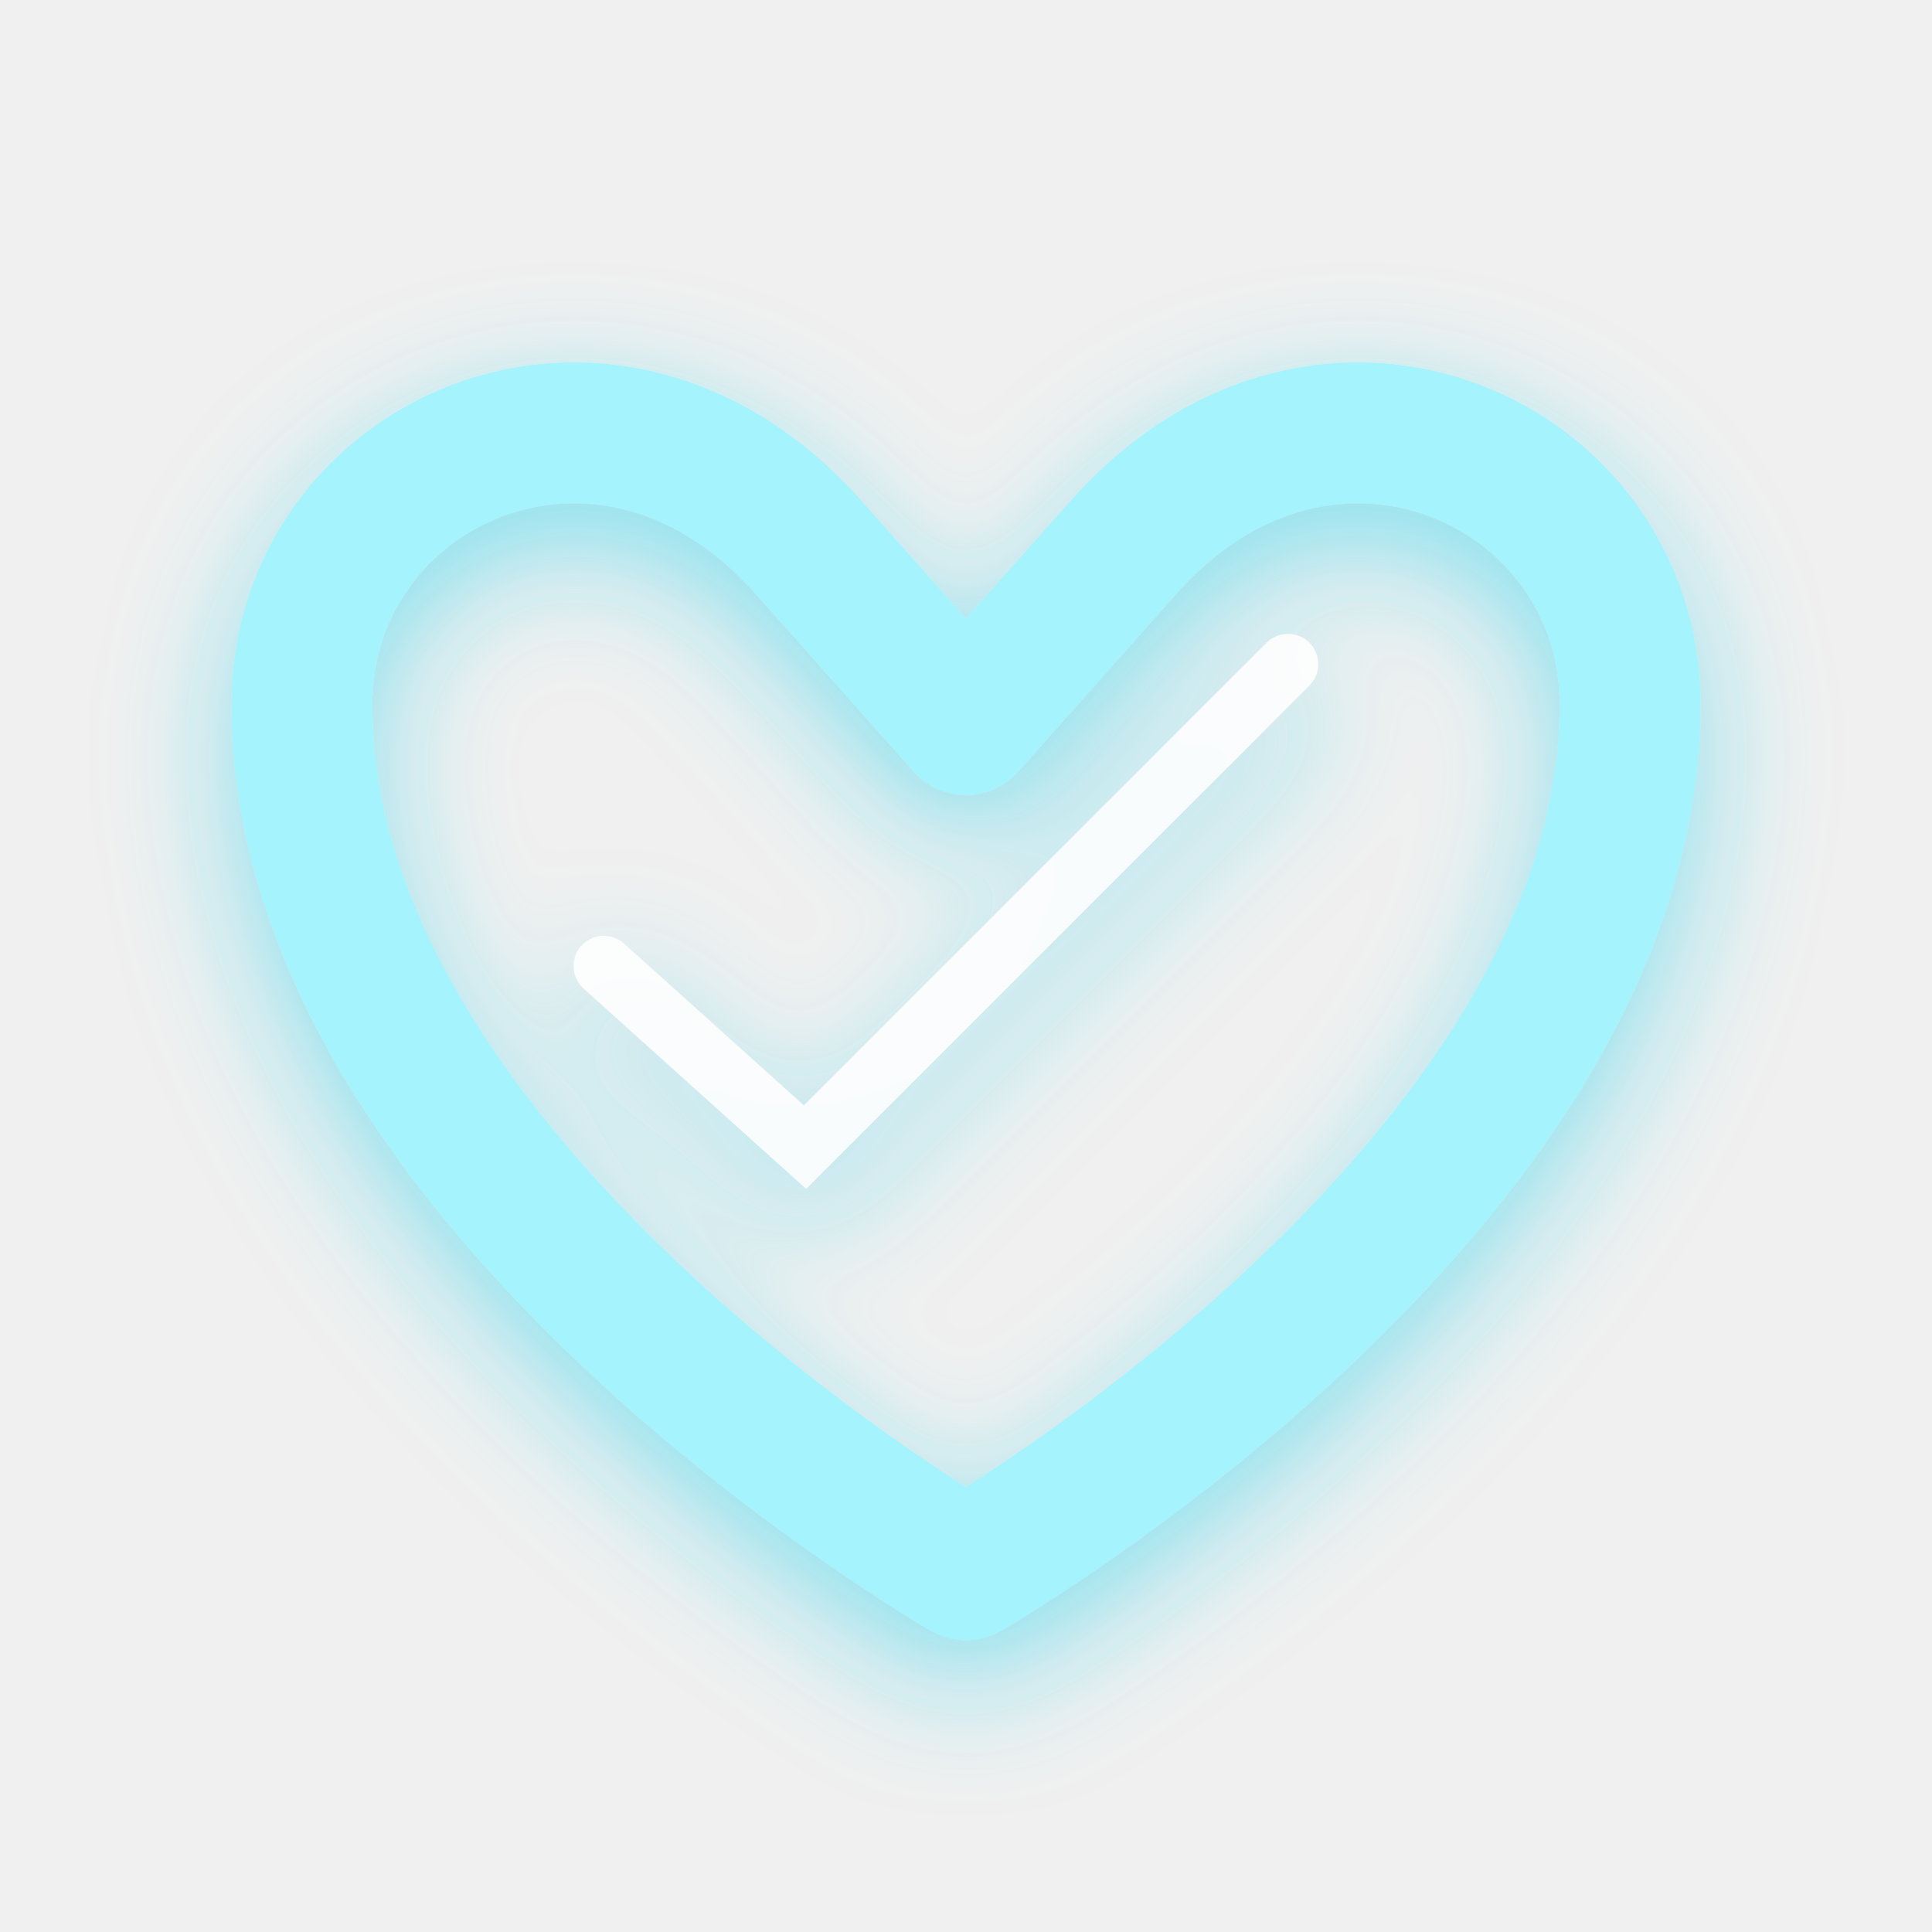
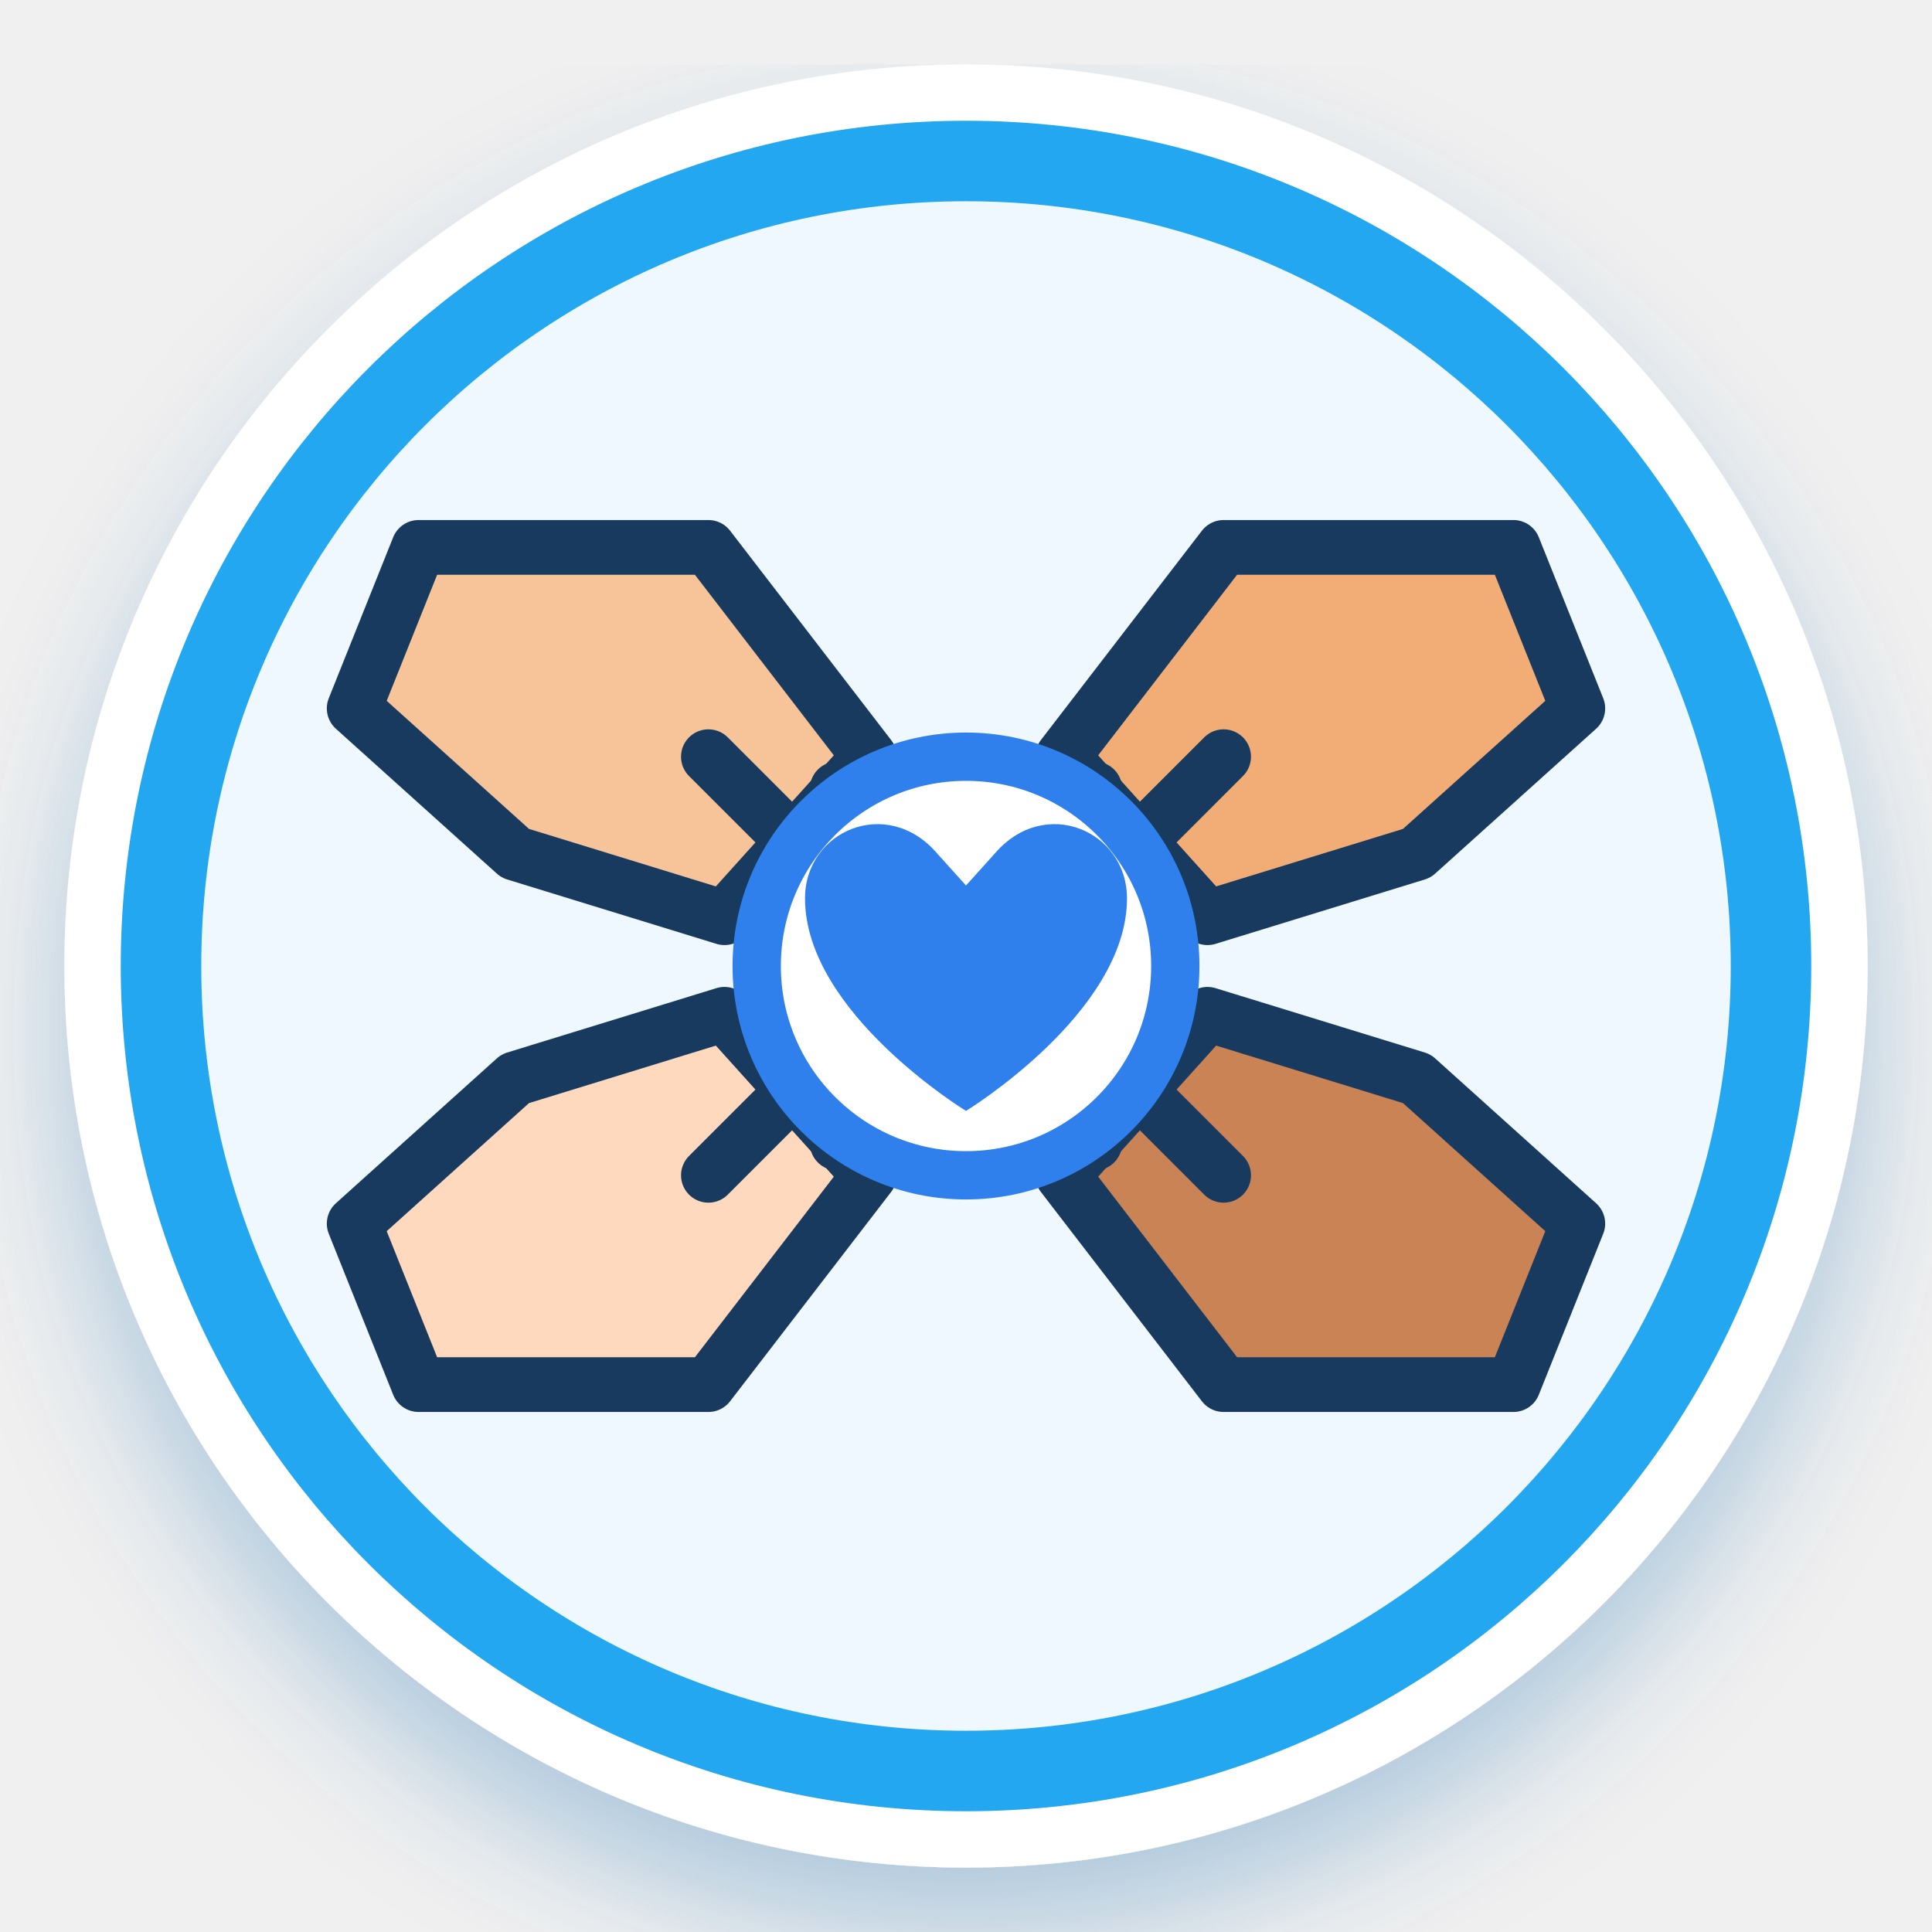
- <svg xmlns="http://www.w3.org/2000/svg" viewBox="0 0 96 96">
+ <svg xmlns="http://www.w3.org/2000/svg" viewBox="0 0 120 120" role="img" aria-label="Freundschaft">
  <defs>
-     <linearGradient id="g" x1="15" y1="10" x2="82" y2="88">
-       <stop stop-color="#a5f3fc" />
-       <stop offset=".5" stop-color="#22d3ee" />
-       <stop offset="1" stop-color="#2563eb" />
+     <linearGradient id="bg" x1="18" y1="12" x2="102" y2="108">
+       <stop stop-color="#eff8ff" />
+       <stop offset="1" stop-color="#d9ecff" />
    </linearGradient>
-     <filter id="s" x="-35%" y="-35%" width="170%" height="170%">
-       <feDropShadow dx="0" dy="2" stdDeviation="3" flood-color="#22d3ee" flood-opacity=".5" />
+     <linearGradient id="ring" x1="15" y1="12" x2="104" y2="108">
+       <stop stop-color="#22a7f0" />
+       <stop offset="1" stop-color="#1d4ed8" />
+     </linearGradient>
+     <filter id="shadow" x="-35%" y="-35%" width="170%" height="170%">
+       <feDropShadow dx="0" dy="4" stdDeviation="4" flood-color="#0b5ea8" flood-opacity=".28" />
    </filter>
  </defs>
-   <g filter="url(#s)" fill="none">
-     <path stroke="url(#g)" stroke-width="7" stroke-linecap="round" stroke-linejoin="round" d="M48 78S15 59 15 35c0-12 15-19 25-8l8 9 8-9c10-11 25-4 25 8 0 24-33 43-33 43z" />
-     <path stroke="#fff" stroke-opacity=".85" stroke-width="3" stroke-linecap="round" d="M30 48l10 9 24-24" />
+   <g filter="url(#shadow)">
+     <circle cx="60" cy="60" r="54" fill="#fff" stroke="#fff" stroke-width="4" />
+     <circle cx="60" cy="60" r="50" fill="url(#bg)" stroke="url(#ring)" stroke-width="5" />
  </g>
+   <g stroke="#173a5e" stroke-width="3.4" stroke-linecap="round" stroke-linejoin="round">
+     <path d="M26 34h18l10 13-9 10-13-4-10-9z" fill="#f7c49a" />
+     <path d="M94 34H76L66 47l9 10 13-4 10-9z" fill="#f2ad76" />
+     <path d="M26 86h18l10-13-9-10-13 4-10 9z" fill="#ffd9bd" />
+     <path d="M94 86H76L66 73l9-10 13 4 10 9z" fill="#c98355" />
+     <path d="M44 47l8 8c3 3 7 3 10 0l6-6" fill="none" />
+     <path d="M76 47l-8 8c-3 3-7 3-10 0l-6-6" fill="none" />
+     <path d="M44 73l8-8c3-3 7-3 10 0l6 6" fill="none" />
+     <path d="M76 73l-8-8c-3-3-7-3-10 0l-6 6" fill="none" />
+   </g>
+   <circle cx="60" cy="60" r="13" fill="#fff" stroke="#2f80ed" stroke-width="3" />
+   <path d="M60 69s-10-6.1-10-13.2c0-4.2 5.1-6.4 8.2-2.8L60 55l1.8-2c3.1-3.6 8.2-1.4 8.2 2.8C70 62.9 60 69 60 69z" fill="#2f80ed" />
</svg>
